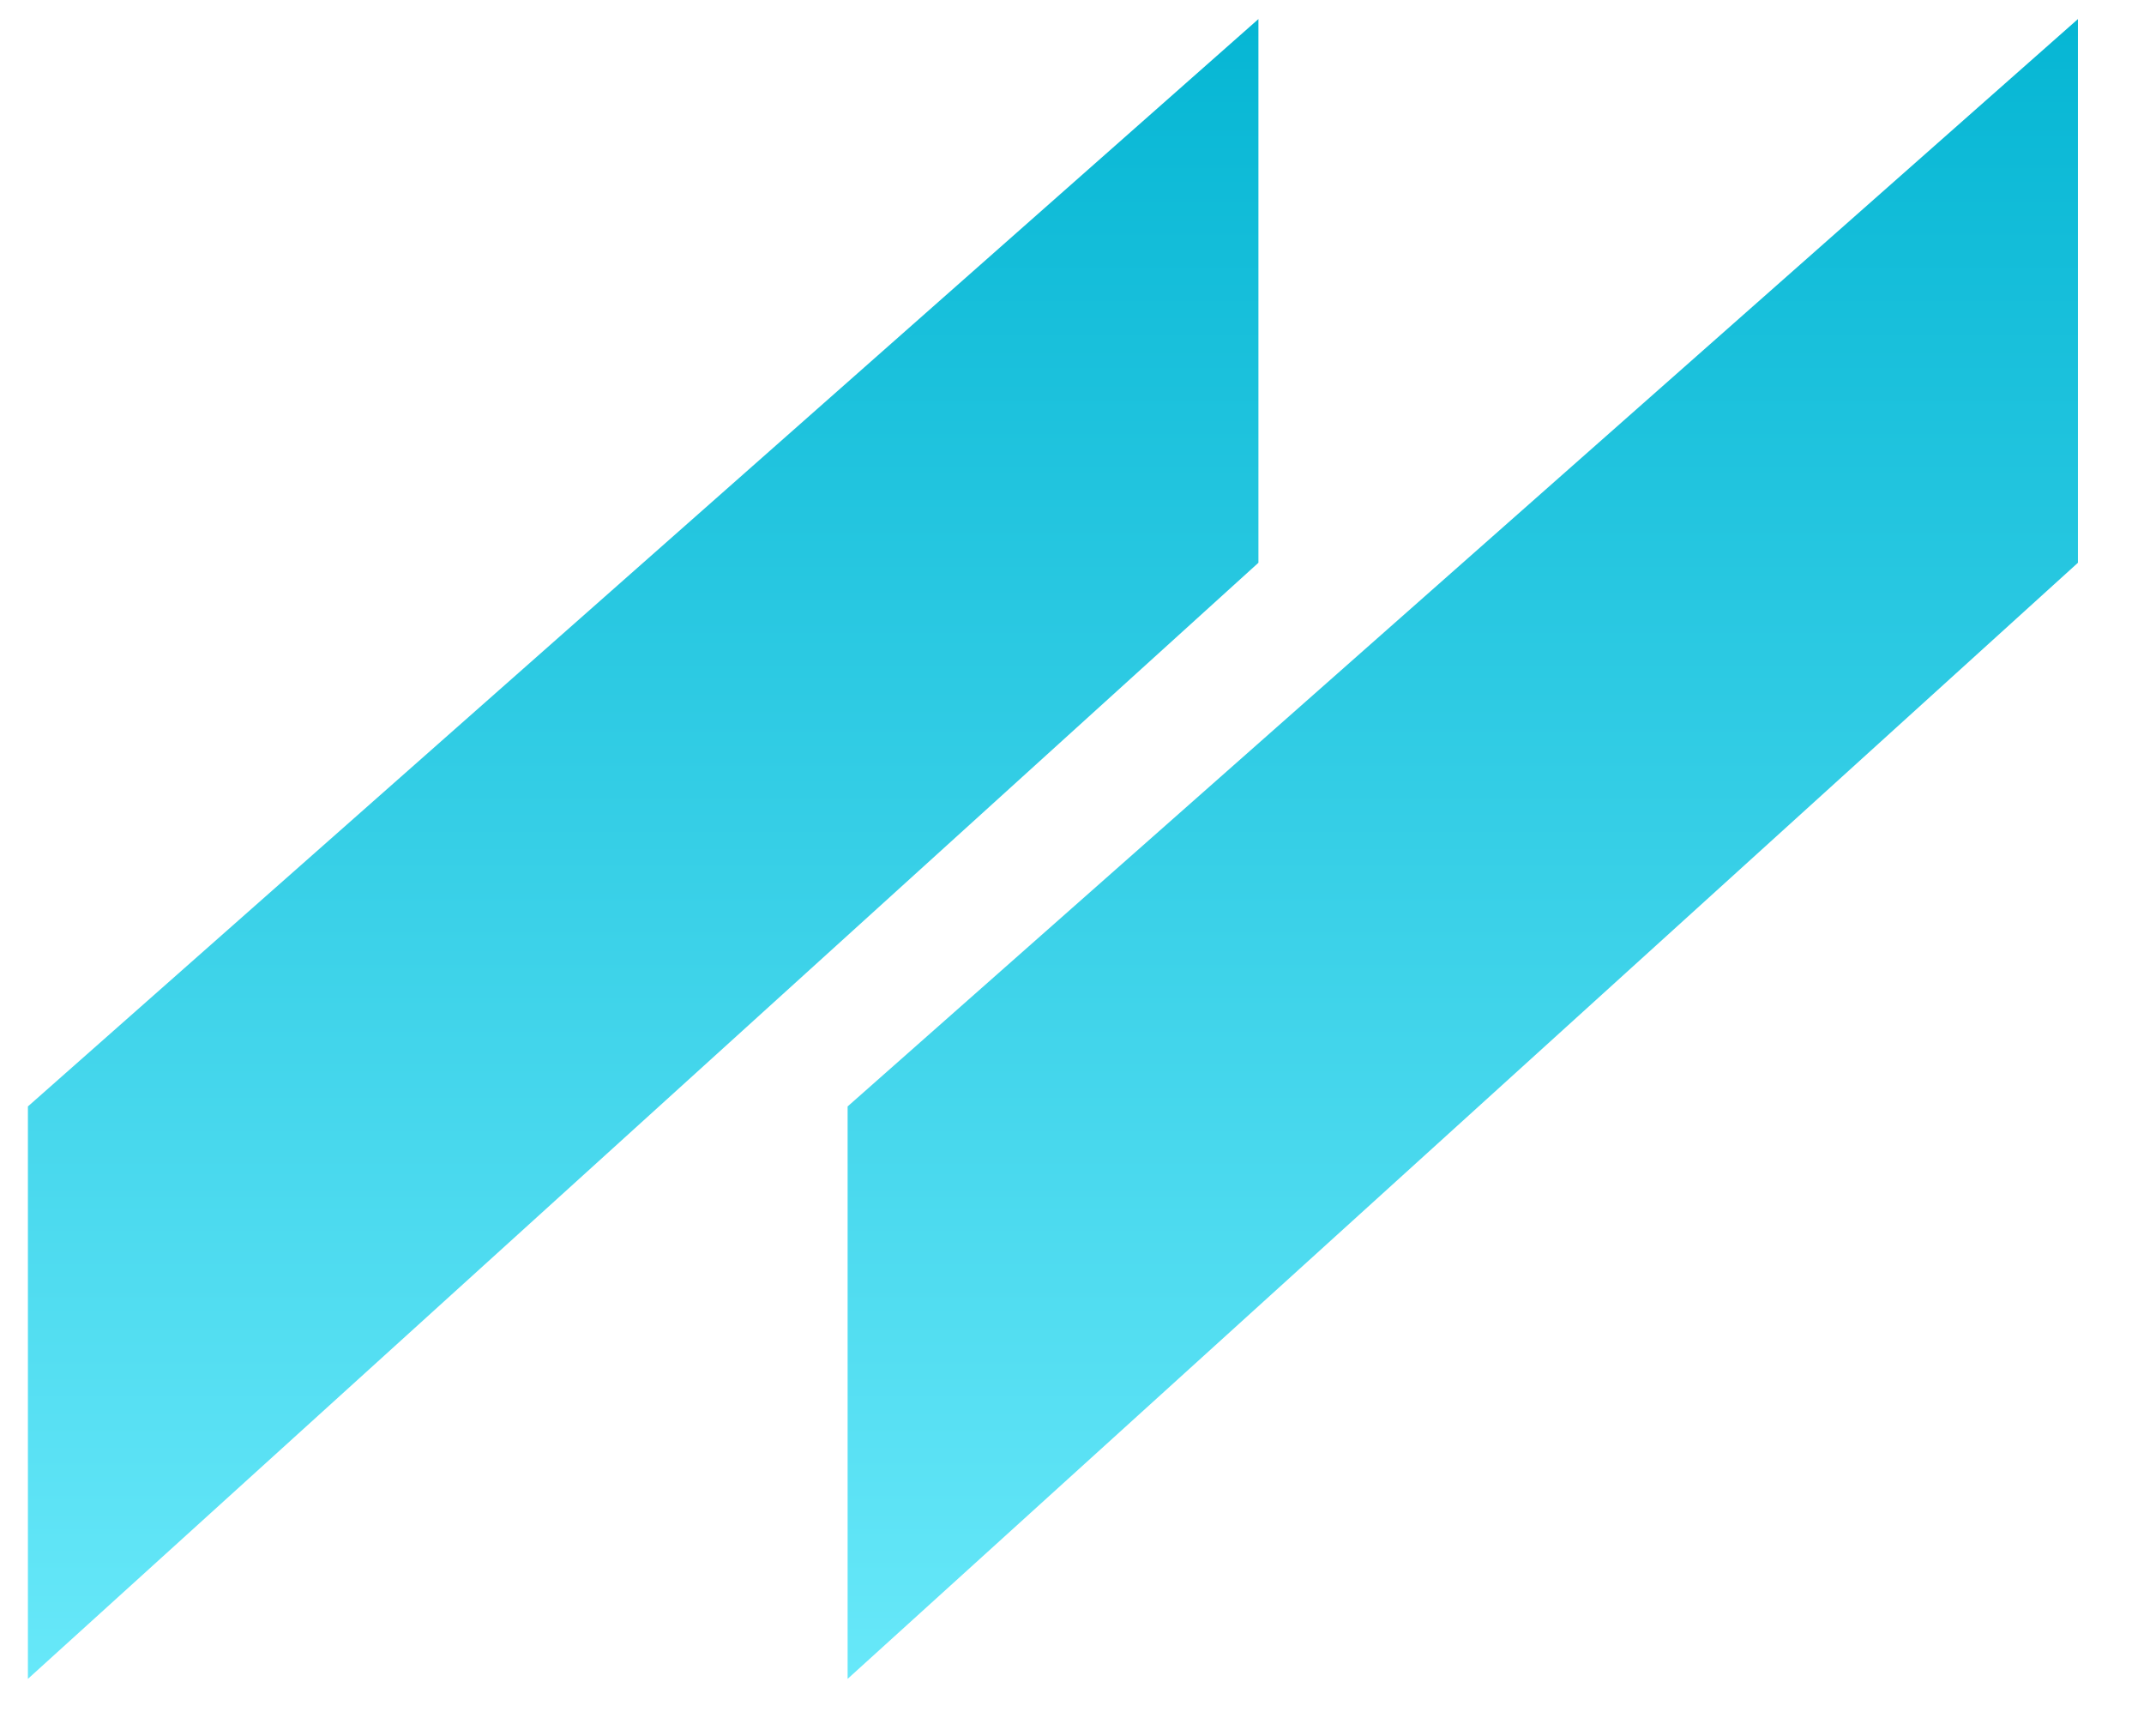
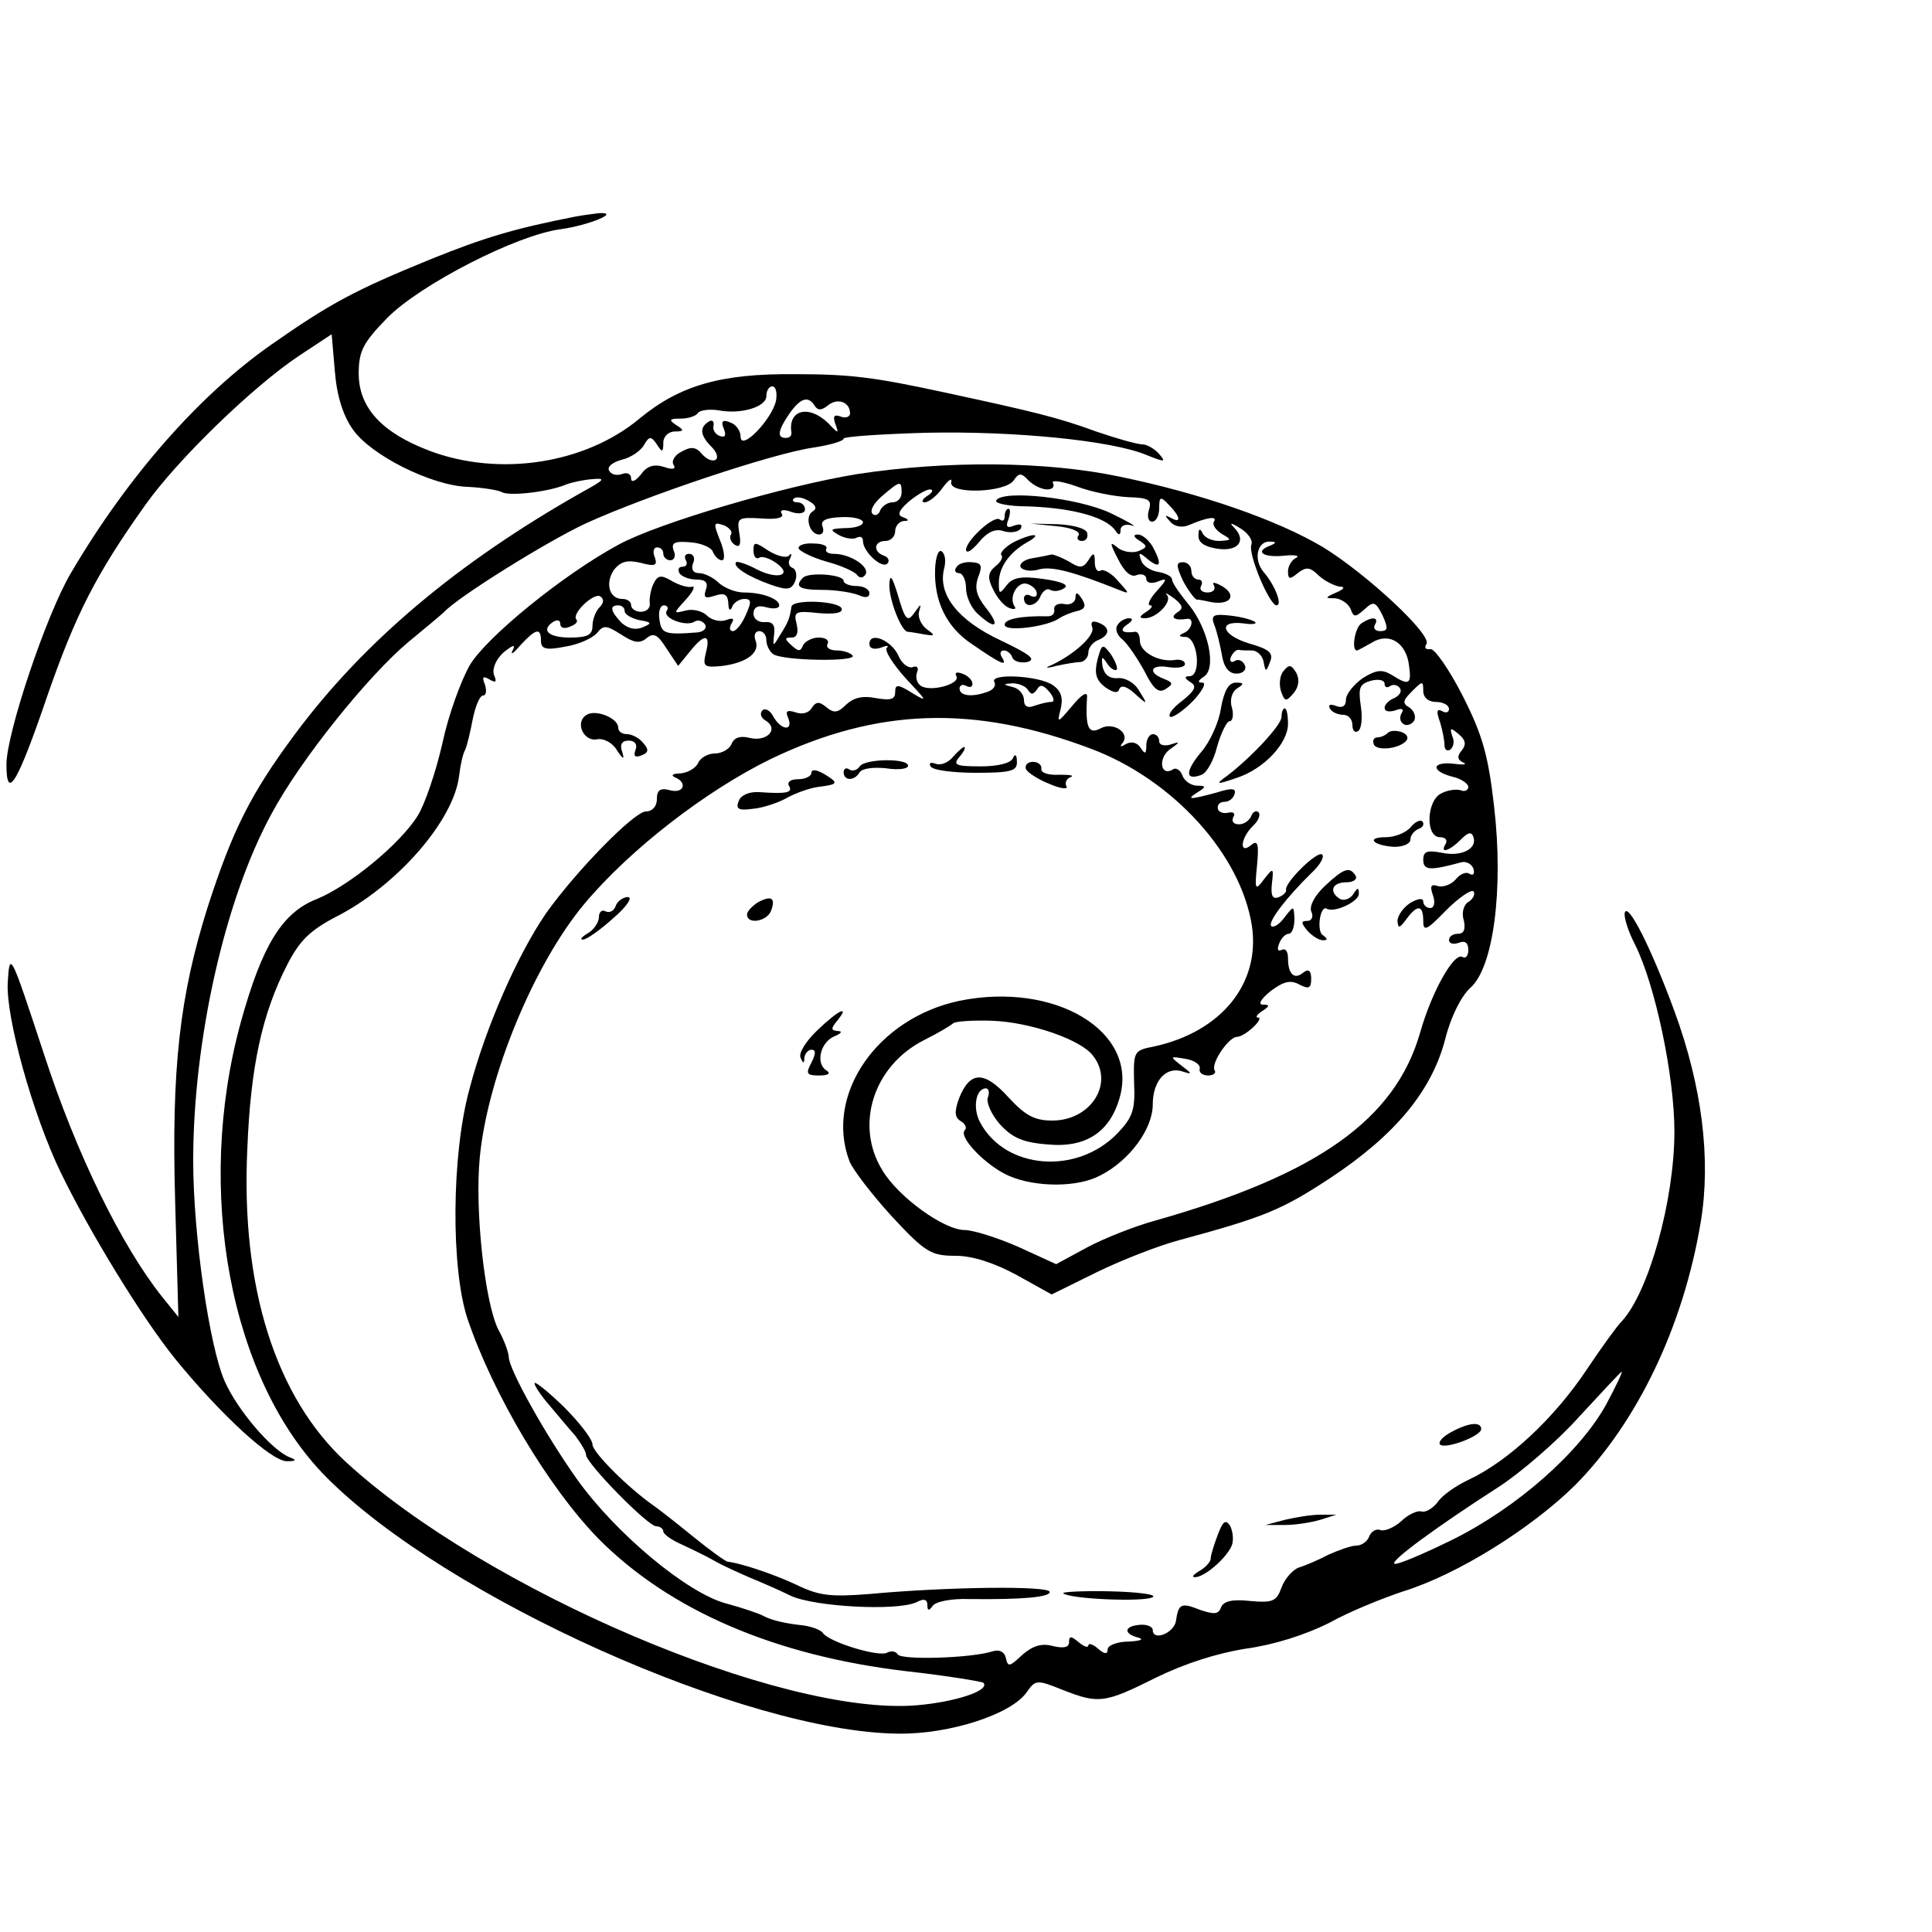
- <svg xmlns="http://www.w3.org/2000/svg" xmlns:xlink="http://www.w3.org/1999/xlink" version="1.1" preserveAspectRatio="xMidYMid meet" viewBox="344.564 330.278 111.737 91.218" width="53.87" height="43.61">
-   <defs>
-     <path d="M453.3 331.28L453.3 359.85L388.64 418.5L388.64 388.42L453.3 331.28Z" id="aFZf6T5ED" />
-     <linearGradient id="gradientb2ThqnP5Op" gradientUnits="userSpaceOnUse" x1="420.97" y1="331.28" x2="420.97" y2="418.5">
-       <stop style="stop-color: #06b6d4;stop-opacity: 1" offset="0%" />
-       <stop style="stop-color: #67e8f9;stop-opacity: 1" offset="100%" />
-     </linearGradient>
-     <path d="M410.23 331.28L410.23 359.85L345.56 418.5L345.56 388.42L410.23 331.28Z" id="a9fehgwfM" />
-     <linearGradient id="gradientk1wNV9Ostb" gradientUnits="userSpaceOnUse" x1="377.89" y1="331.28" x2="377.89" y2="418.5">
-       <stop style="stop-color: #06b6d4;stop-opacity: 1" offset="0%" />
-       <stop style="stop-color: #67e8f9;stop-opacity: 1" offset="100%" />
-     </linearGradient>
-   </defs>
-   <g>
-     <g>
-       <use xlink:href="#aFZf6T5ED" opacity="1" fill="url(#gradientb2ThqnP5Op)" />
-     </g>
-     <g>
-       <use xlink:href="#a9fehgwfM" opacity="1" fill="url(#gradientk1wNV9Ostb)" />
-     </g>
+ <svg xmlns="http://www.w3.org/2000/svg" version="1.0" width="300pt" height="300pt" viewBox="0 0 300 300" preserveAspectRatio="xMidYMid meet">
+   <g transform="translate(0,300) scale(0.1,-0.1)" fill="#000000" stroke="none">
+     <path d="M895 2664 c-97 -19 -143 -33 -225 -66 -120 -49 -157 -69 -250 -134 -111 -78 -222 -204 -310 -354 -38 -64 -100 -249 -100 -297 0 -58 17 -30 64 108 44 126 75 187 151 294 50 71 169 186 240 233 l50 33 5 -58 c3 -38 13 -69 28 -90 28 -40 122 -87 178 -89 23 -1 47 -5 53 -8 11 -7 73 0 101 12 8 3 26 7 40 8 21 2 19 -1 -14 -19 -195 -110 -341 -233 -448 -377 -69 -93 -97 -149 -136 -270 -43 -137 -56 -249 -50 -457 l5 -178 -25 31 c-63 79 -133 221 -184 378 -52 158 -53 160 -56 110 -3 -54 39 -205 82 -294 45 -93 127 -227 178 -290 70 -86 150 -160 174 -159 14 0 15 2 4 6 -28 11 -81 73 -101 118 -24 54 -49 228 -49 343 0 186 49 406 122 539 45 84 150 214 212 266 28 23 53 44 56 47 21 23 159 109 219 137 94 43 291 109 354 118 26 4 47 10 47 14 0 3 58 7 128 9 137 3 287 -12 341 -34 30 -12 32 -12 21 1 -7 8 -19 15 -26 15 -8 0 -40 9 -72 20 -60 22 -98 31 -237 61 -107 23 -143 28 -231 28 -114 1 -178 -17 -241 -69 -84 -70 -217 -91 -326 -50 -74 28 -110 67 -110 120 0 35 7 48 44 86 51 52 201 129 269 138 44 6 95 27 60 25 -8 -1 -24 -3 -35 -5z m310 -286 c-6 -29 -55 -80 -55 -56 0 9 -7 19 -16 22 -12 5 -15 2 -10 -10 4 -10 2 -14 -6 -11 -7 2 -12 10 -10 16 1 7 -2 10 -8 6 -14 -9 -13 -21 5 -39 8 -8 11 -17 6 -20 -5 -3 -14 1 -21 9 -9 11 -17 12 -31 4 -11 -5 -17 -15 -13 -21 4 -6 -1 -8 -15 -3 -16 5 -27 1 -36 -12 -8 -10 -15 -13 -15 -6 0 7 -6 10 -14 7 -8 -3 -17 -1 -20 5 -4 6 5 13 19 17 14 3 30 14 35 23 8 14 11 14 20 1 8 -13 10 -13 10 3 0 9 8 17 18 17 14 0 15 2 2 10 -12 8 -11 10 7 10 12 0 24 4 27 9 3 4 17 6 31 4 35 -7 75 5 75 22 0 8 4 15 9 15 6 0 8 -10 6 -22z m60 -8 c5 -8 11 -7 20 0 15 13 35 6 35 -12 0 -5 -7 -8 -14 -5 -11 4 -13 1 -9 -11 6 -16 5 -16 -11 1 -30 29 -63 21 -57 -15 0 -5 -3 -8 -9 -8 -14 0 -12 12 6 38 17 24 29 28 39 12z" />
+     <path d="M1332 2264 c-112 -18 -310 -76 -372 -110 -85 -46 -203 -142 -230 -186 -14 -24 -34 -79 -43 -122 -10 -44 -27 -94 -38 -112 -27 -44 -106 -109 -157 -130 -54 -21 -85 -72 -118 -191 -72 -262 -17 -556 133 -707 186 -187 652 -396 888 -398 80 -1 175 30 199 64 14 20 16 20 56 4 56 -22 65 -21 145 19 45 22 95 38 140 45 43 6 91 21 129 40 32 18 85 39 115 49 84 26 198 97 267 165 96 97 168 246 195 409 16 97 2 210 -41 327 -36 98 -72 169 -77 153 -2 -6 5 -29 16 -50 31 -62 61 -203 61 -290 0 -107 -40 -250 -82 -295 -7 -7 -31 -40 -53 -73 -51 -77 -123 -144 -185 -173 -19 -9 -41 -24 -48 -35 -8 -10 -19 -16 -25 -14 -6 2 -21 -5 -31 -15 -11 -10 -26 -16 -32 -14 -7 3 -15 -2 -18 -10 -3 -8 -12 -14 -20 -14 -8 0 -27 -7 -43 -14 -15 -8 -36 -17 -46 -20 -9 -3 -22 -17 -27 -31 -8 -22 -14 -24 -49 -21 -27 3 -41 0 -45 -10 -4 -11 -11 -11 -32 -4 -30 12 -34 10 -38 -17 -3 -19 -36 -32 -36 -14 0 5 -9 9 -20 8 -25 -2 -26 -14 -2 -20 9 -3 2 -5 -15 -6 -18 0 -33 -6 -33 -12 0 -8 -5 -8 -15 1 -8 7 -15 9 -15 5 0 -4 -7 -2 -15 5 -12 10 -15 10 -15 0 0 -8 -8 -10 -25 -6 -18 5 -32 0 -48 -14 -19 -18 -22 -19 -25 -5 -2 10 -10 14 -20 11 -34 -11 -142 -14 -148 -5 -3 5 -10 6 -16 3 -12 -8 -90 16 -100 30 -3 5 -17 10 -30 12 -29 3 -50 8 -63 15 -5 3 -31 12 -57 19 -61 16 -172 109 -232 193 -49 69 -106 171 -106 190 0 6 -7 26 -16 42 -21 41 -37 185 -29 268 12 124 83 298 162 393 71 85 189 176 289 225 166 80 317 85 499 16 127 -48 232 -164 249 -275 13 -89 -47 -164 -152 -187 -32 -6 -32 -8 -31 -56 2 -42 -2 -54 -26 -79 -63 -65 -174 -56 -213 17 -12 22 -7 53 9 53 4 0 6 -6 3 -14 -3 -7 5 -26 18 -41 19 -21 35 -29 74 -32 60 -6 98 19 113 74 28 102 -101 179 -249 149 -128 -27 -210 -146 -171 -249 5 -13 35 -52 66 -86 52 -56 61 -61 99 -61 26 0 60 -11 95 -30 l54 -30 71 35 c39 19 96 41 126 49 133 36 160 47 236 97 101 67 157 135 178 215 9 36 25 67 39 80 36 31 52 153 37 282 -9 79 -18 111 -49 172 -21 41 -44 74 -50 72 -7 -1 -10 2 -6 8 9 14 -92 108 -160 150 -72 43 -191 84 -317 110 -114 24 -268 25 -406 4z m294 -24 c8 0 12 4 9 10 -3 5 13 3 36 -5 23 -9 60 -16 81 -17 32 -1 37 -4 32 -20 -3 -10 -1 -18 5 -18 6 0 11 9 11 21 0 18 2 19 15 5 18 -18 20 -30 3 -20 -10 5 -10 4 -1 -6 7 -8 19 -10 30 -5 28 12 44 14 38 5 -3 -5 3 -13 12 -19 16 -9 16 -10 -4 -11 -12 0 -24 6 -26 13 -4 7 -6 6 -6 -4 -1 -11 9 -18 29 -21 32 -5 46 12 27 32 -9 9 -6 9 10 -1 11 -7 19 -18 16 -25 -5 -15 28 -93 39 -94 10 0 -2 31 -20 52 -16 19 -10 48 10 47 10 0 10 -2 1 -6 -25 -9 -13 -19 20 -16 17 2 26 0 20 -3 -7 -3 -13 -13 -13 -21 0 -13 3 -13 15 -3 13 10 19 10 33 -4 10 -9 25 -16 33 -17 8 0 6 -4 -6 -9 -18 -8 -18 -9 -2 -9 10 -1 20 -8 24 -16 5 -14 7 -14 22 -1 14 13 17 12 28 -10 9 -20 8 -24 -4 -24 -8 0 -11 5 -8 10 7 12 -5 13 -21 2 -10 -6 -16 -42 -7 -42 2 0 12 6 23 12 27 17 54 0 58 -36 4 -29 0 -31 -27 -14 -15 9 -24 8 -45 -5 -14 -10 -26 -25 -26 -33 0 -11 -6 -14 -16 -10 -8 3 -12 2 -9 -4 3 -6 13 -10 21 -10 8 0 14 -7 14 -16 0 -8 4 -13 9 -9 5 3 7 20 4 39 -4 28 -2 34 16 39 12 3 21 1 21 -5 0 -5 4 -7 9 -3 5 3 12 1 15 -4 3 -5 -1 -11 -9 -15 -8 -3 -15 -10 -15 -15 0 -6 7 -7 17 -4 10 4 14 2 9 -5 -3 -6 -2 -13 3 -16 5 -4 13 -1 17 5 3 6 0 15 -7 20 -12 7 -11 11 4 26 16 16 17 16 17 0 0 -10 8 -17 20 -17 11 0 20 -5 20 -11 0 -5 -5 -7 -11 -3 -8 4 -9 -1 -3 -17 4 -13 7 -29 7 -36 0 -7 4 -10 9 -7 5 4 7 13 3 21 -4 13 -3 14 10 3 11 -9 12 -16 5 -25 -8 -9 -7 -15 2 -19 7 -3 1 -4 -14 -2 -35 4 -37 -11 -3 -20 14 -3 25 -11 25 -16 0 -5 -6 -8 -12 -5 -7 2 -21 0 -30 -5 -23 -11 -25 -68 -2 -68 8 0 12 -4 9 -10 -10 -16 5 -12 23 6 12 12 17 13 20 4 6 -18 -19 -31 -50 -24 -22 4 -28 2 -28 -11 0 -17 11 -17 59 -4 7 2 16 -2 19 -10 2 -8 0 -11 -6 -8 -5 4 -15 0 -22 -9 -7 -8 -20 -12 -27 -10 -11 4 -13 0 -8 -14 4 -11 2 -20 -4 -20 -6 0 -11 5 -11 10 0 6 -8 5 -20 -2 -11 -7 -20 -20 -20 -28 1 -12 3 -12 14 3 17 23 26 22 26 -3 0 -17 5 -15 35 16 20 20 39 33 43 30 3 -4 0 -11 -7 -16 -8 -4 -12 -17 -8 -29 3 -14 0 -21 -9 -21 -8 0 -14 -4 -14 -10 0 -5 7 -7 15 -4 10 4 15 0 15 -11 0 -9 -4 -14 -9 -11 -13 8 -48 -54 -66 -118 -39 -135 -160 -220 -410 -291 -33 -9 -81 -28 -107 -42 l-48 -26 -59 27 c-32 14 -70 26 -83 26 -32 0 -103 51 -128 93 -43 70 -14 162 65 202 22 11 42 23 45 26 3 3 30 5 60 4 59 -2 138 -29 157 -54 34 -43 -3 -101 -63 -101 -28 0 -42 8 -68 36 -38 42 -60 41 -77 -2 -7 -20 -7 -29 3 -35 7 -4 10 -11 6 -14 -10 -11 34 -56 69 -71 42 -18 107 -18 142 1 45 23 81 72 81 110 0 37 21 60 47 51 15 -5 14 -3 -2 9 -19 15 -19 15 5 11 14 -2 24 -9 23 -15 -2 -6 4 -11 13 -11 8 0 13 4 10 8 -6 11 22 52 35 52 12 0 44 30 32 30 -4 0 -1 5 7 10 12 8 12 10 1 10 -8 0 -3 9 12 21 20 15 31 18 45 10 14 -7 18 -6 18 9 0 13 -4 16 -12 10 -14 -12 -24 -3 -24 22 0 11 -4 16 -10 13 -6 -3 -7 1 -4 9 3 9 10 16 15 16 5 0 9 10 9 23 -1 21 -1 21 -15 3 -8 -11 -17 -17 -21 -14 -6 6 24 45 63 83 13 12 20 25 16 28 -7 7 -59 -44 -56 -55 1 -3 -4 -8 -11 -11 -10 -4 -13 2 -11 21 3 25 2 25 -12 7 -14 -19 -15 -17 -11 22 3 33 1 39 -9 31 -19 -16 -17 10 2 29 9 8 13 18 9 22 -4 3 -9 0 -11 -6 -3 -7 -11 -13 -19 -13 -9 0 -12 5 -9 11 4 6 0 9 -8 7 -9 -2 -16 2 -16 7 -1 6 4 10 11 10 6 0 13 5 15 12 3 9 -4 10 -29 2 -41 -11 -47 -11 -28 1 13 8 13 10 -1 10 -9 0 -20 7 -23 16 -3 8 -10 13 -15 9 -19 -11 -23 17 -5 31 17 12 17 13 2 8 -10 -3 -18 -1 -18 5 0 6 -4 11 -10 11 -5 0 -10 -8 -10 -17 0 -14 -2 -15 -9 -4 -5 8 -14 10 -22 6 -8 -5 -11 -5 -7 0 15 16 -13 35 -33 24 -19 -10 -24 1 -21 50 0 8 -10 1 -23 -15 -23 -27 -24 -28 -18 -5 4 17 1 28 -12 37 -21 15 -99 19 -91 5 3 -5 -1 -12 -10 -15 -24 -9 -44 -7 -44 5 0 5 5 7 10 4 6 -3 10 -2 10 3 0 6 -7 13 -16 16 -8 3 -12 2 -9 -4 7 -12 -40 -25 -55 -15 -6 4 -9 13 -6 21 3 7 0 11 -7 8 -7 -2 -17 6 -22 18 -11 24 -45 38 -45 18 0 -7 7 -9 17 -6 10 4 14 4 10 0 -4 -4 10 -26 30 -48 32 -34 34 -37 11 -23 -24 15 -28 15 -28 2 0 -11 -7 -13 -30 -9 -20 4 -34 1 -46 -10 -13 -13 -19 -14 -31 -4 -11 9 -16 9 -23 -2 -4 -7 -15 -10 -25 -6 -13 4 -16 2 -11 -9 8 -21 -11 -19 -23 2 -5 10 -13 14 -17 10 -5 -5 -2 -12 5 -16 21 -13 2 -33 -24 -27 -15 4 -25 1 -29 -9 -3 -8 -15 -15 -26 -15 -11 0 -23 -7 -26 -15 -4 -8 -16 -15 -28 -16 -11 0 -15 -3 -8 -6 20 -8 14 -26 -8 -20 -15 4 -20 0 -20 -14 0 -11 -7 -19 -17 -19 -18 0 -108 -92 -155 -158 -44 -64 -94 -177 -119 -273 -28 -102 -29 -279 -3 -357 40 -118 126 -262 203 -341 111 -112 275 -182 478 -206 63 -7 117 -16 120 -18 11 -12 -44 -30 -104 -35 -210 -17 -669 179 -885 377 -110 101 -164 272 -154 486 5 129 23 211 62 287 19 37 35 53 75 74 95 48 184 150 192 220 2 17 6 34 9 39 3 6 8 27 12 48 4 20 11 37 16 37 5 0 6 7 3 17 -5 12 -3 14 7 8 10 -6 12 -4 7 7 -3 10 3 24 15 35 15 12 19 13 14 3 -4 -8 1 -5 12 8 24 26 32 28 32 7 0 -13 8 -15 38 -9 20 3 42 13 49 21 10 13 15 12 37 -2 20 -13 29 -15 40 -6 11 9 17 6 31 -16 l18 -27 18 22 c23 29 33 28 25 -2 -5 -21 -3 -23 26 -20 38 5 59 21 51 40 -3 8 0 14 6 14 6 0 11 -6 11 -14 0 -8 5 -18 11 -22 16 -10 129 -12 123 -2 -3 4 -14 8 -25 8 -11 0 -17 5 -14 10 3 6 -3 10 -14 10 -10 0 -21 -6 -24 -12 -4 -10 -7 -10 -18 0 -11 10 -11 12 0 12 9 0 11 8 8 21 -5 19 -2 21 34 17 24 -2 38 0 36 7 -4 12 -76 15 -78 3 -3 -19 -5 -24 -17 -43 -12 -20 -12 -20 -10 0 2 14 -2 20 -14 19 -10 -1 -18 5 -18 13 0 10 7 14 20 10 11 -3 20 -2 20 3 0 10 -26 20 -55 20 -13 0 -30 7 -39 15 -8 8 -22 15 -30 15 -10 0 -13 6 -10 15 4 8 1 15 -6 15 -6 0 -8 -4 -5 -10 3 -5 1 -10 -5 -10 -6 0 -8 -4 -5 -10 3 -5 15 -10 27 -10 14 0 18 -5 14 -16 -4 -12 -1 -14 14 -9 15 5 20 2 21 -12 0 -10 3 -13 6 -5 2 6 11 12 19 12 11 0 11 -5 2 -25 -6 -14 -15 -25 -20 -25 -5 0 -6 5 -2 12 5 8 2 9 -9 5 -9 -3 -22 0 -29 7 -7 7 -22 11 -33 8 -20 -5 -20 -5 0 17 11 12 15 21 10 20 -6 -2 -20 2 -32 9 -17 10 -22 9 -29 -6 -4 -9 -6 -23 -5 -29 1 -7 -5 -13 -14 -13 -8 0 -15 5 -15 10 0 6 -6 10 -14 10 -20 0 -27 25 -12 46 10 12 20 15 41 10 22 -6 26 -4 22 8 -4 9 -2 16 3 16 6 0 10 -4 10 -10 0 -5 5 -10 11 -10 6 0 9 7 5 15 -4 12 1 15 25 13 17 -1 34 -8 36 -15 3 -7 9 -13 14 -13 5 0 4 12 -1 26 -13 33 -13 34 5 28 8 -4 13 -10 10 -14 -3 -5 0 -12 6 -16 8 -5 10 1 7 18 -4 24 -2 25 34 23 23 -2 36 1 32 7 -4 6 2 8 15 3 12 -4 21 -2 21 4 0 6 -5 11 -12 11 -6 0 -9 3 -5 6 3 3 13 2 23 -4 11 -6 13 -12 6 -16 -13 -8 -5 -36 10 -36 6 0 8 6 5 13 -3 9 6 13 29 14 19 1 34 -3 34 -8 0 -5 -12 -9 -27 -9 -24 -1 -26 -2 -10 -11 9 -5 22 -7 27 -4 6 3 10 1 10 -5 0 -17 30 -44 38 -35 4 4 1 10 -5 12 -18 6 -16 23 2 23 8 0 15 7 15 15 0 8 6 15 13 16 9 0 9 2 -1 6 -9 3 -7 10 9 24 12 10 27 19 33 19 6 0 4 -5 -4 -10 -8 -5 -10 -10 -4 -10 6 0 19 10 28 23 9 12 15 16 13 8 -3 -19 84 -16 97 3 8 12 12 12 23 0 8 -8 21 -14 29 -14z m-226 -5 c0 -8 -6 -15 -14 -15 -8 0 -16 -6 -19 -12 -2 -7 -8 -10 -12 -6 -5 5 2 17 15 28 28 24 30 24 30 5z m-469 -178 c-6 -6 -11 -19 -11 -29 0 -14 -8 -18 -35 -18 -34 0 -46 12 -25 25 6 3 10 2 10 -4 0 -6 7 -8 15 -4 9 3 13 8 10 11 -8 9 27 42 37 36 6 -4 6 -10 -1 -17z m39 -6 c0 -5 10 -11 23 -14 19 -3 20 -5 5 -11 -11 -5 -23 -2 -33 7 -17 18 -19 27 -5 27 6 0 10 -4 10 -9z m65 0 c-6 -11 31 -25 44 -16 5 3 12 1 16 -5 3 -5 -2 -11 -12 -12 -51 -4 -56 -2 -59 20 -2 12 1 22 7 22 5 0 8 -4 4 -9z m561 -122 c5 -8 8 -8 14 0 5 9 10 8 20 -4 7 -9 8 -15 2 -15 -6 0 -17 -3 -26 -6 -10 -4 -16 -1 -16 9 0 9 -8 18 -17 20 -16 4 -16 5 -1 6 9 0 20 -4 24 -10z m898 -1110 c-41 -74 -138 -160 -239 -210 -47 -23 -87 -40 -90 -37 -5 5 64 56 162 119 34 22 91 71 125 109 35 38 64 69 66 70 2 0 -9 -23 -24 -51z" />
+     <path d="M1547 2223 c-3 -4 14 -8 36 -9 77 -1 134 -16 149 -38 5 -8 8 -7 8 1 0 7 8 10 18 7 9 -3 -6 6 -33 19 -50 24 -168 37 -178 20z" />
+     <path d="M1560 2198 c0 -6 -3 -8 -7 -5 -8 9 -53 -32 -53 -47 1 -6 9 -1 20 12 13 16 26 22 39 17 11 -3 22 -1 26 4 3 7 0 8 -10 5 -11 -5 -14 -2 -9 10 3 9 3 16 0 16 -3 0 -6 -5 -6 -12z" />
+     <path d="M1640 2183 c22 -2 38 -8 35 -14 -4 -5 -1 -9 5 -9 7 0 10 6 8 13 -3 7 -23 12 -46 13 l-42 1 40 -4z" />
+     <path d="M1572 2157 c-12 -7 -20 -16 -17 -19 3 -3 -1 -11 -9 -17 -12 -10 -13 -18 -4 -36 6 -13 17 -26 25 -29 8 -3 12 -2 8 3 -9 15 6 40 21 34 8 -3 14 -9 14 -15 0 -5 -4 -6 -10 -3 -5 3 -10 1 -10 -4 0 -16 20 -13 26 4 4 8 10 12 15 9 5 -3 15 -2 22 3 7 5 -5 10 -33 14 -35 5 -48 2 -57 -10 -11 -14 -12 -14 -12 4 0 24 16 47 44 63 11 6 16 11 10 11 -5 0 -20 -5 -33 -12z" />
+     <path d="M1770 2160 c12 -8 12 -10 -3 -16 -9 -3 -24 -1 -32 6 -12 10 -12 7 1 -18 10 -20 20 -29 29 -25 8 3 15 0 15 -6 0 -6 8 -8 18 -4 15 6 15 4 -2 -15 -11 -12 -15 -22 -10 -22 5 0 2 -5 -6 -10 -11 -7 -12 -10 -2 -10 18 0 43 26 34 36 -4 5 1 2 11 -5 14 -11 15 -16 5 -22 -12 -8 -4 -13 15 -10 12 2 8 -17 -5 -22 -9 -4 -7 -6 3 -6 19 -1 25 -61 6 -61 -8 0 -8 -3 1 -9 11 -6 8 -13 -12 -29 -15 -11 -23 -22 -19 -25 4 -2 20 9 35 24 15 16 22 29 15 29 -8 0 -7 3 2 9 21 13 7 75 -23 112 -14 17 -26 34 -26 39 0 5 -10 10 -22 12 -12 2 -24 10 -26 18 -5 13 -3 13 11 1 19 -15 22 -8 7 20 -6 10 -16 19 -23 19 -8 0 -7 -4 3 -10z" />
+     <path d="M1170 2145 c0 -9 4 -14 9 -11 4 3 16 -1 26 -8 27 -19 3 -27 -30 -10 -15 8 -30 13 -32 11 -6 -7 20 -23 54 -35 26 -9 32 -8 38 6 3 9 1 18 -4 20 -6 2 -8 9 -4 15 3 7 2 9 -2 4 -5 -4 -19 0 -32 8 -21 14 -23 14 -23 0z" />
+     <path d="M1240 2149 c0 -4 19 -14 43 -21 23 -6 45 -16 48 -21 4 -5 9 -5 13 1 7 12 -24 32 -49 32 -9 0 -14 3 -12 8 3 4 -6 8 -19 8 -13 1 -24 -2 -24 -7z" />
+     <path d="M1452 2117 c-2 -51 18 -91 57 -117 45 -31 56 -36 47 -21 -4 6 -3 11 3 11 5 0 11 -5 13 -11 2 -6 13 -9 23 -7 15 4 4 12 -42 34 -66 31 -97 71 -87 111 3 11 2 23 -4 27 -5 3 -9 -9 -10 -27z" />
+     <path d="M1602 2133 c-12 -2 -20 -9 -17 -14 4 -5 16 -7 29 -3 20 5 53 -4 121 -31 20 -8 20 -8 1 13 -10 12 -23 19 -27 16 -5 -3 -9 3 -9 13 0 15 -2 16 -10 3 -8 -12 -13 -13 -30 -2 -11 6 -23 11 -27 11 -5 -1 -18 -4 -31 -6z" />
+     <path d="M1485 2119 c-4 -5 -1 -9 4 -9 6 0 11 -11 11 -23 0 -13 8 -31 18 -40 28 -26 36 -20 13 9 -15 19 -18 31 -12 48 7 18 5 22 -10 23 -10 1 -21 -2 -24 -8z" />
+     <path d="M1837 2098 c8 -15 18 -28 21 -29 4 0 14 -2 23 -4 29 -5 40 10 18 24 -12 7 -18 8 -14 2 3 -6 -1 -11 -10 -11 -9 0 -13 5 -10 10 3 6 1 10 -4 10 -6 0 -11 6 -11 13 0 8 -6 14 -13 14 -11 0 -11 -5 0 -29z" />
+     <path d="M1247 2103 c-14 -14 -6 -19 31 -19 20 0 45 -4 55 -8 11 -5 17 -4 17 3 0 6 -9 11 -20 11 -11 0 -20 4 -20 8 0 10 -54 14 -63 5z" />
+     <path d="M1381 2093 c-1 -23 18 -72 28 -74 3 0 15 -2 26 -4 17 -3 18 -2 4 8 -9 7 -14 19 -12 27 4 13 3 13 -6 0 -12 -17 -15 -15 -28 30 -8 25 -11 29 -12 13z" />
+     <path d="M1670 2072 c0 -7 -8 -12 -17 -10 -10 2 -17 -2 -16 -8 1 -7 -3 -11 -10 -11 -40 1 -67 -4 -67 -13 0 -12 67 -3 85 10 6 4 18 9 27 11 13 3 15 8 8 19 -7 11 -10 11 -10 2z" />
+     <path d="M1885 2031 c4 -9 9 -30 12 -46 3 -21 11 -31 23 -31 10 0 16 6 13 13 -3 7 -10 10 -15 7 -6 -4 -9 -1 -7 5 3 7 8 12 12 12 4 -1 13 -1 21 -1 8 0 16 -8 18 -17 3 -17 4 -17 10 -1 6 14 -1 20 -33 29 -42 13 -49 36 -8 31 13 -2 21 -1 18 2 -3 3 -20 8 -38 10 -26 3 -31 1 -26 -13z" />
+     <path d="M1696 2026 c5 -13 -30 -44 -66 -60 -8 -3 -4 -4 10 0 14 3 31 6 38 6 6 1 12 7 12 15 0 7 7 16 15 19 19 8 19 20 1 27 -10 4 -13 1 -10 -7z" />
+     <path d="M1735 2029 c-4 -6 0 -16 8 -22 8 -7 23 -29 34 -49 14 -28 22 -35 33 -28 12 8 12 10 -3 16 -26 10 -20 23 8 18 14 -2 25 0 25 5 0 5 -8 8 -17 6 -25 -3 -53 13 -53 30 0 8 -3 14 -7 14 -20 -3 -26 2 -13 11 9 6 10 10 3 10 -6 0 -15 -5 -18 -11z" />
+     <path d="M1704 1975 c-5 -21 -2 -31 12 -42 13 -9 20 -10 22 -3 3 7 12 4 24 -7 20 -18 21 -18 7 4 -7 13 -22 21 -33 20 -13 -1 -21 5 -24 18 -2 16 -1 17 7 5 5 -8 12 -12 15 -10 2 3 -2 13 -9 24 -13 17 -14 17 -21 -9z" />
+     <path d="M1993 1958 c-6 -7 -7 -21 -4 -31 6 -17 8 -17 20 -3 8 10 9 21 4 31 -8 13 -11 14 -20 3z" />
+     <path d="M1896 1901 c-3 -22 -17 -53 -31 -69 -25 -30 -25 -45 1 -35 8 3 19 23 24 44 6 21 15 39 19 39 5 0 7 9 4 21 -4 12 0 25 8 30 11 7 11 9 -2 9 -11 0 -18 -12 -23 -39z" />
+     <path d="M911 1890 c-19 -11 -5 -42 16 -38 10 2 24 -5 31 -17 10 -15 12 -15 8 -2 -4 11 0 17 10 17 10 0 14 -6 11 -14 -4 -10 -1 -13 9 -9 11 4 12 9 3 19 -6 8 -18 14 -25 14 -8 0 -14 4 -14 10 0 15 -35 29 -49 20z" />
+     <path d="M1990 1887 c0 -13 -48 -64 -85 -92 -18 -13 -17 -14 15 -3 43 14 80 54 80 84 0 13 -2 24 -5 24 -3 0 -5 -6 -5 -13z" />
+     <path d="M2155 1862 c-4 -4 -11 -7 -16 -7 -5 0 -8 -4 -6 -10 2 -11 37 -9 50 4 5 5 2 11 -6 14 -8 3 -18 3 -22 -1z" />
+     <path d="M2190 1715 c-7 -8 -24 -15 -38 -15 -32 0 -20 -13 13 -15 14 0 25 5 25 11 0 7 6 14 13 17 6 2 9 7 6 11 -3 4 -12 0 -19 -9z" />
+     <path d="M2058 1625 c-16 -15 -25 -31 -22 -40 4 -8 1 -15 -6 -15 -10 0 -10 -3 0 -15 7 -8 18 -15 24 -15 8 0 8 2 0 8 -10 6 -4 47 6 41 12 -7 50 11 50 23 0 11 -2 10 -9 -1 -5 -7 -14 -10 -20 -7 -18 11 -13 26 10 26 11 0 17 5 14 10 -9 15 -18 12 -47 -15z" />
+     <path d="M1480 1825 c-7 -9 -19 -14 -27 -11 -8 3 -11 1 -8 -4 3 -6 35 -10 71 -10 55 0 64 3 63 18 0 10 -3 12 -6 5 -3 -8 -23 -13 -50 -13 -39 0 -44 2 -33 15 7 8 10 15 7 15 -2 0 -10 -7 -17 -15z" />
+     <path d="M1335 1810 c-4 -6 -11 -8 -16 -5 -5 4 -9 1 -9 -4 0 -14 17 -14 25 0 4 6 22 8 41 6 19 -3 34 -1 34 4 0 12 -67 11 -75 -1z" />
+     <path d="M1593 1806 c2 -5 18 -16 36 -23 18 -8 30 -9 27 -4 -3 5 0 12 6 14 7 3 0 4 -17 4 -17 -1 -29 3 -28 9 1 6 -5 11 -13 11 -8 0 -13 -5 -11 -11z" />
+     <path d="M1260 1800 c0 -5 -9 -10 -21 -10 -11 0 -17 -4 -14 -10 7 -11 -4 -13 -46 -10 -16 1 -29 -5 -32 -14 -5 -12 0 -15 21 -12 15 1 39 9 52 16 14 8 36 16 50 18 32 4 33 6 10 20 -12 7 -20 8 -20 2z" />
+     <path d="M956 1593 c-3 -8 -10 -11 -16 -8 -5 3 -10 -1 -10 -9 0 -8 -8 -20 -17 -25 -10 -6 -13 -10 -8 -10 6 0 27 15 47 33 21 18 31 33 23 33 -8 0 -17 -7 -19 -14z" />
+     <path d="M1177 1599 c-9 -6 -17 -14 -17 -19 0 -16 30 -11 37 5 8 21 1 25 -20 14z" />
+     <path d="M1269 1400 c-17 -16 -29 -35 -26 -42 4 -10 6 -10 6 0 1 6 6 12 11 12 7 0 7 -6 0 -20 -9 -17 -8 -20 12 -20 14 0 19 3 11 8 -17 11 -9 44 13 53 10 4 13 8 5 8 -11 1 -11 4 -1 16 21 26 1 16 -31 -15z" />
+     <path d="M830 852 c0 -4 10 -19 23 -34 12 -14 30 -36 40 -47 9 -12 17 -25 17 -30 0 -13 96 -111 109 -111 6 0 11 -4 11 -8 0 -4 12 -13 28 -20 15 -7 38 -18 52 -26 14 -8 39 -19 55 -26 17 -7 45 -19 63 -28 37 -17 164 -24 195 -10 11 6 17 5 17 -4 0 -9 2 -10 8 -2 4 7 29 12 57 11 83 -1 125 3 125 11 0 10 -159 8 -278 -3 -62 -5 -80 -3 -115 14 -36 17 -88 34 -107 36 -3 0 -28 18 -55 40 -27 22 -54 43 -60 47 -40 28 -95 83 -95 95 0 8 -20 34 -45 59 -25 24 -45 40 -45 36z" />
+     <path d="M2253 776 c-13 -7 -20 -15 -17 -19 8 -8 64 13 64 24 0 12 -20 10 -47 -5z" />
+     <path d="M1995 640 l-30 -8 30 0 c17 0 41 4 55 8 l25 8 -25 0 c-14 0 -38 -4 -55 -8z" />
+     <path d="M1891 617 c-6 -16 -11 -32 -11 -37 0 -5 -8 -14 -17 -19 -10 -6 -13 -10 -8 -10 15 -1 51 31 58 50 3 9 1 22 -3 30 -7 10 -11 7 -19 -14z" />
+     <path d="M1651 526 c9 -9 126 -14 139 -6 7 4 -23 8 -66 9 -43 1 -76 -1 -73 -3z" />
  </g>
</svg>
